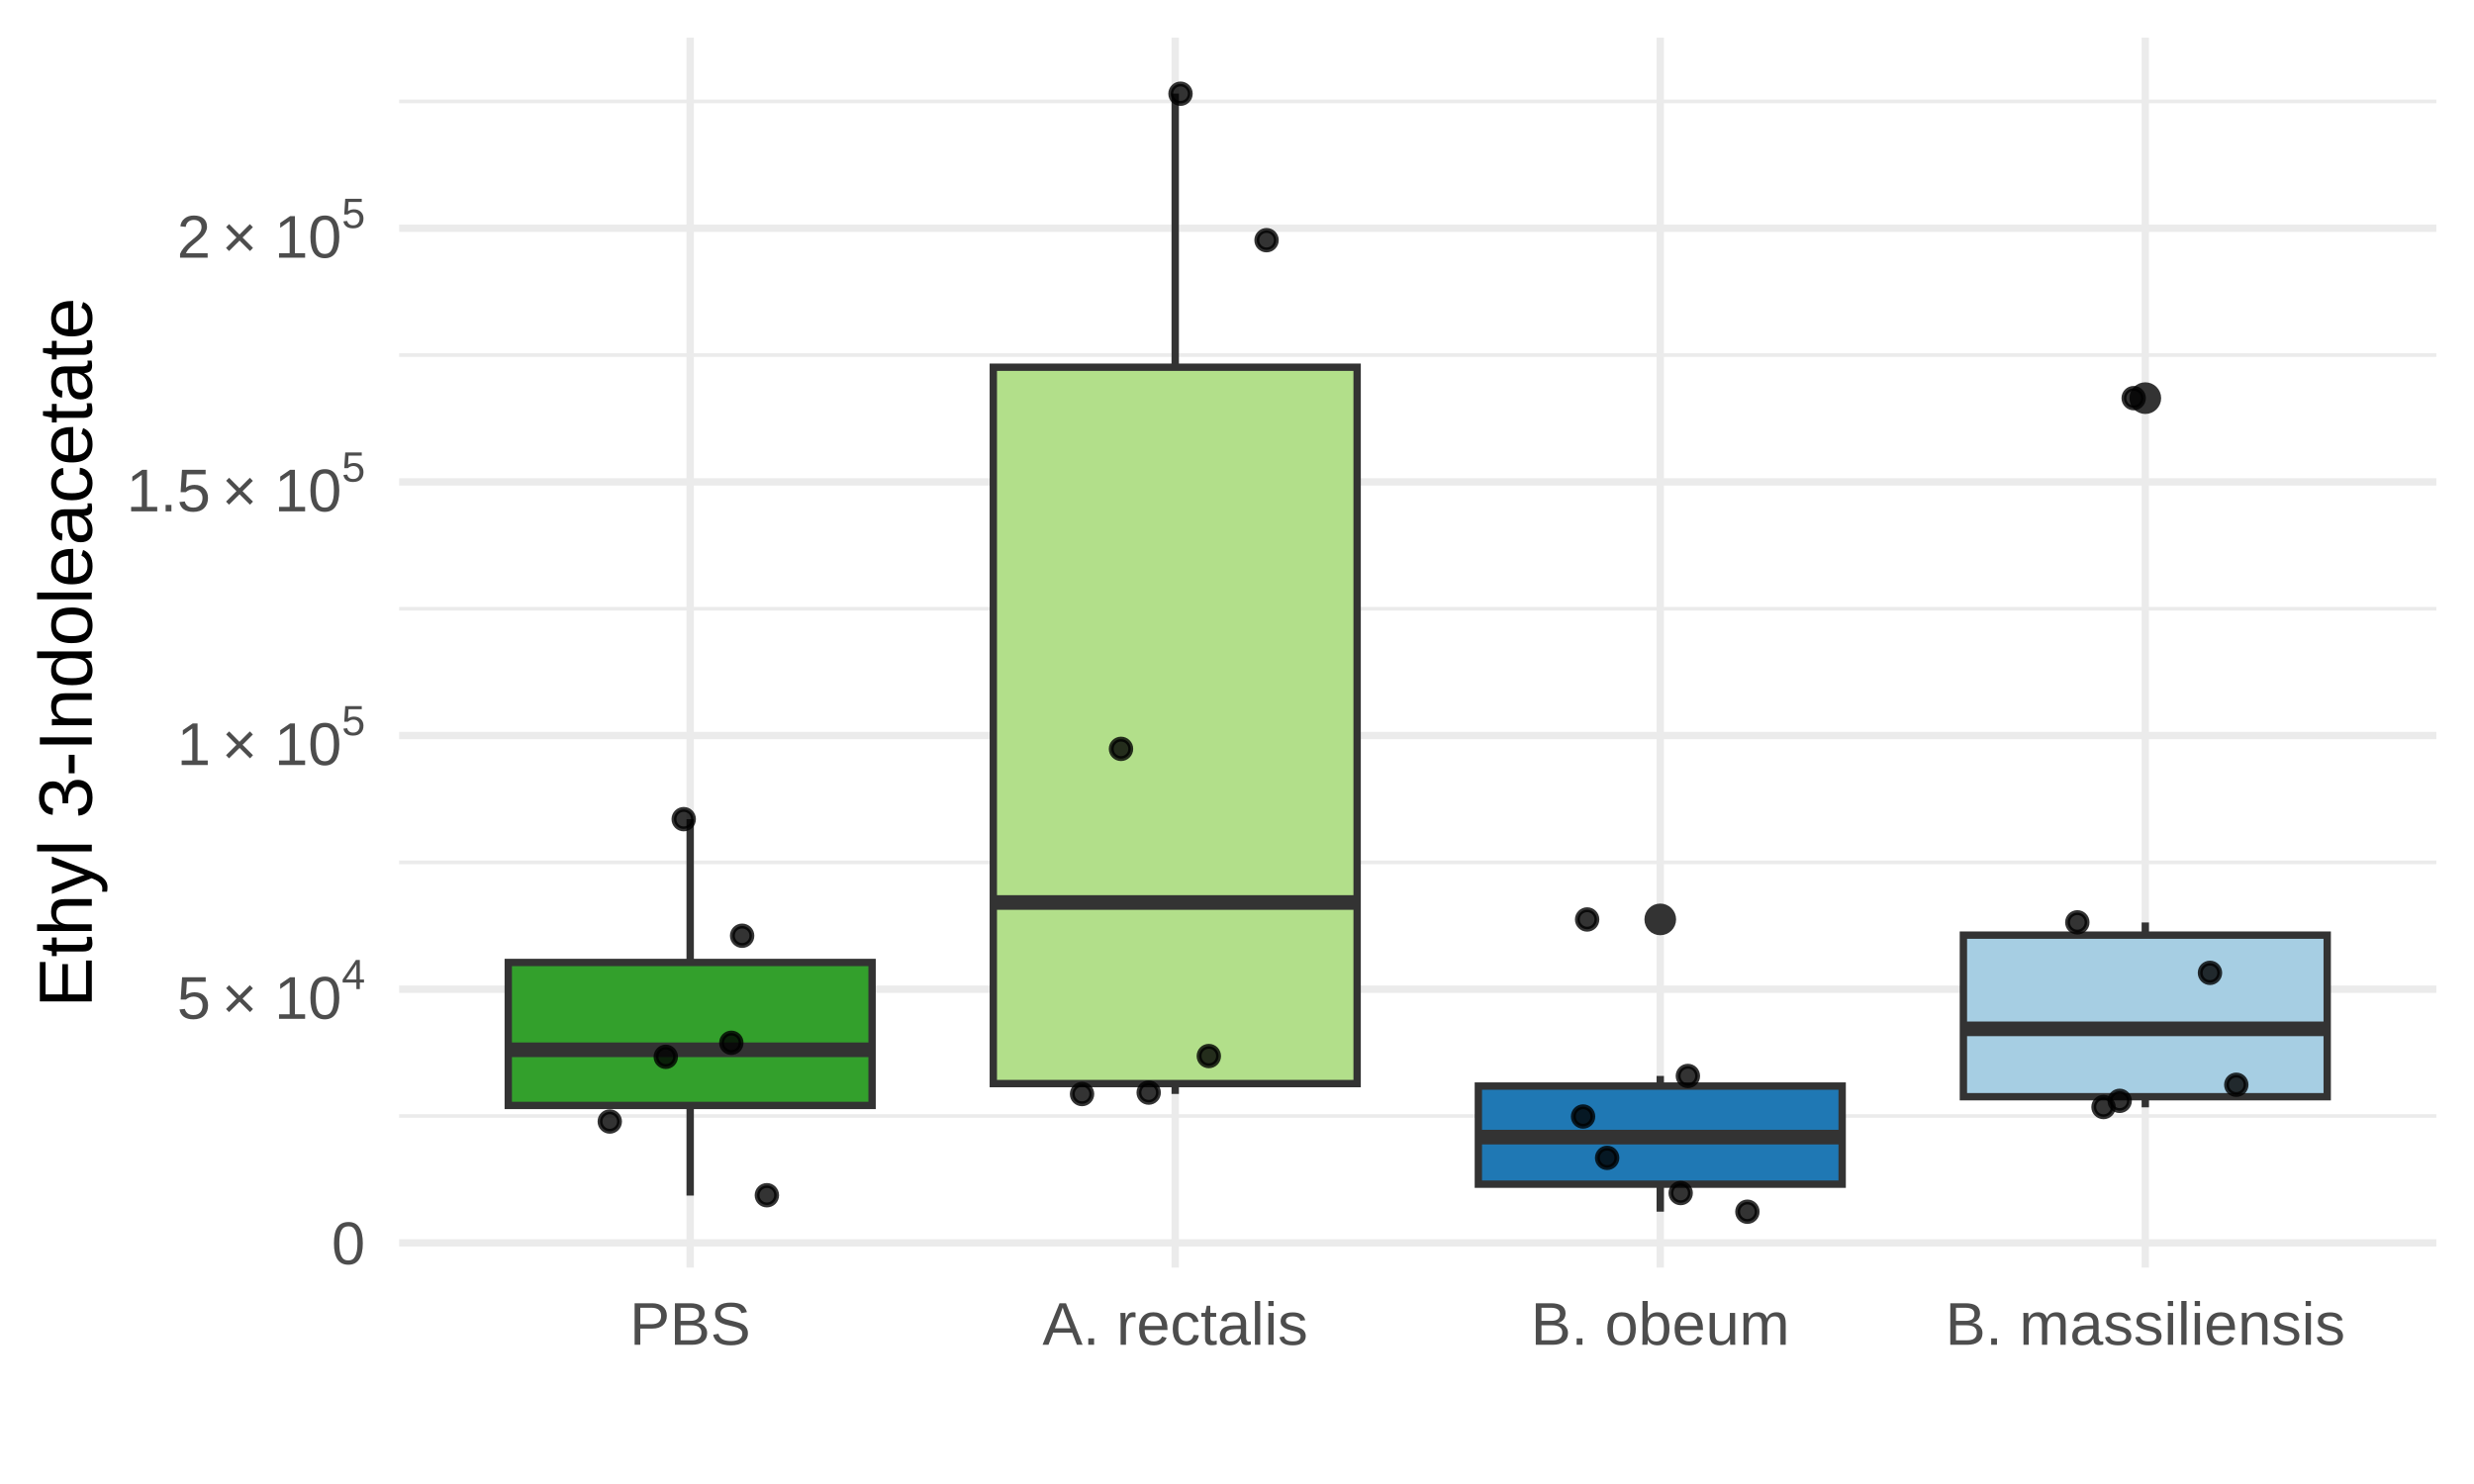
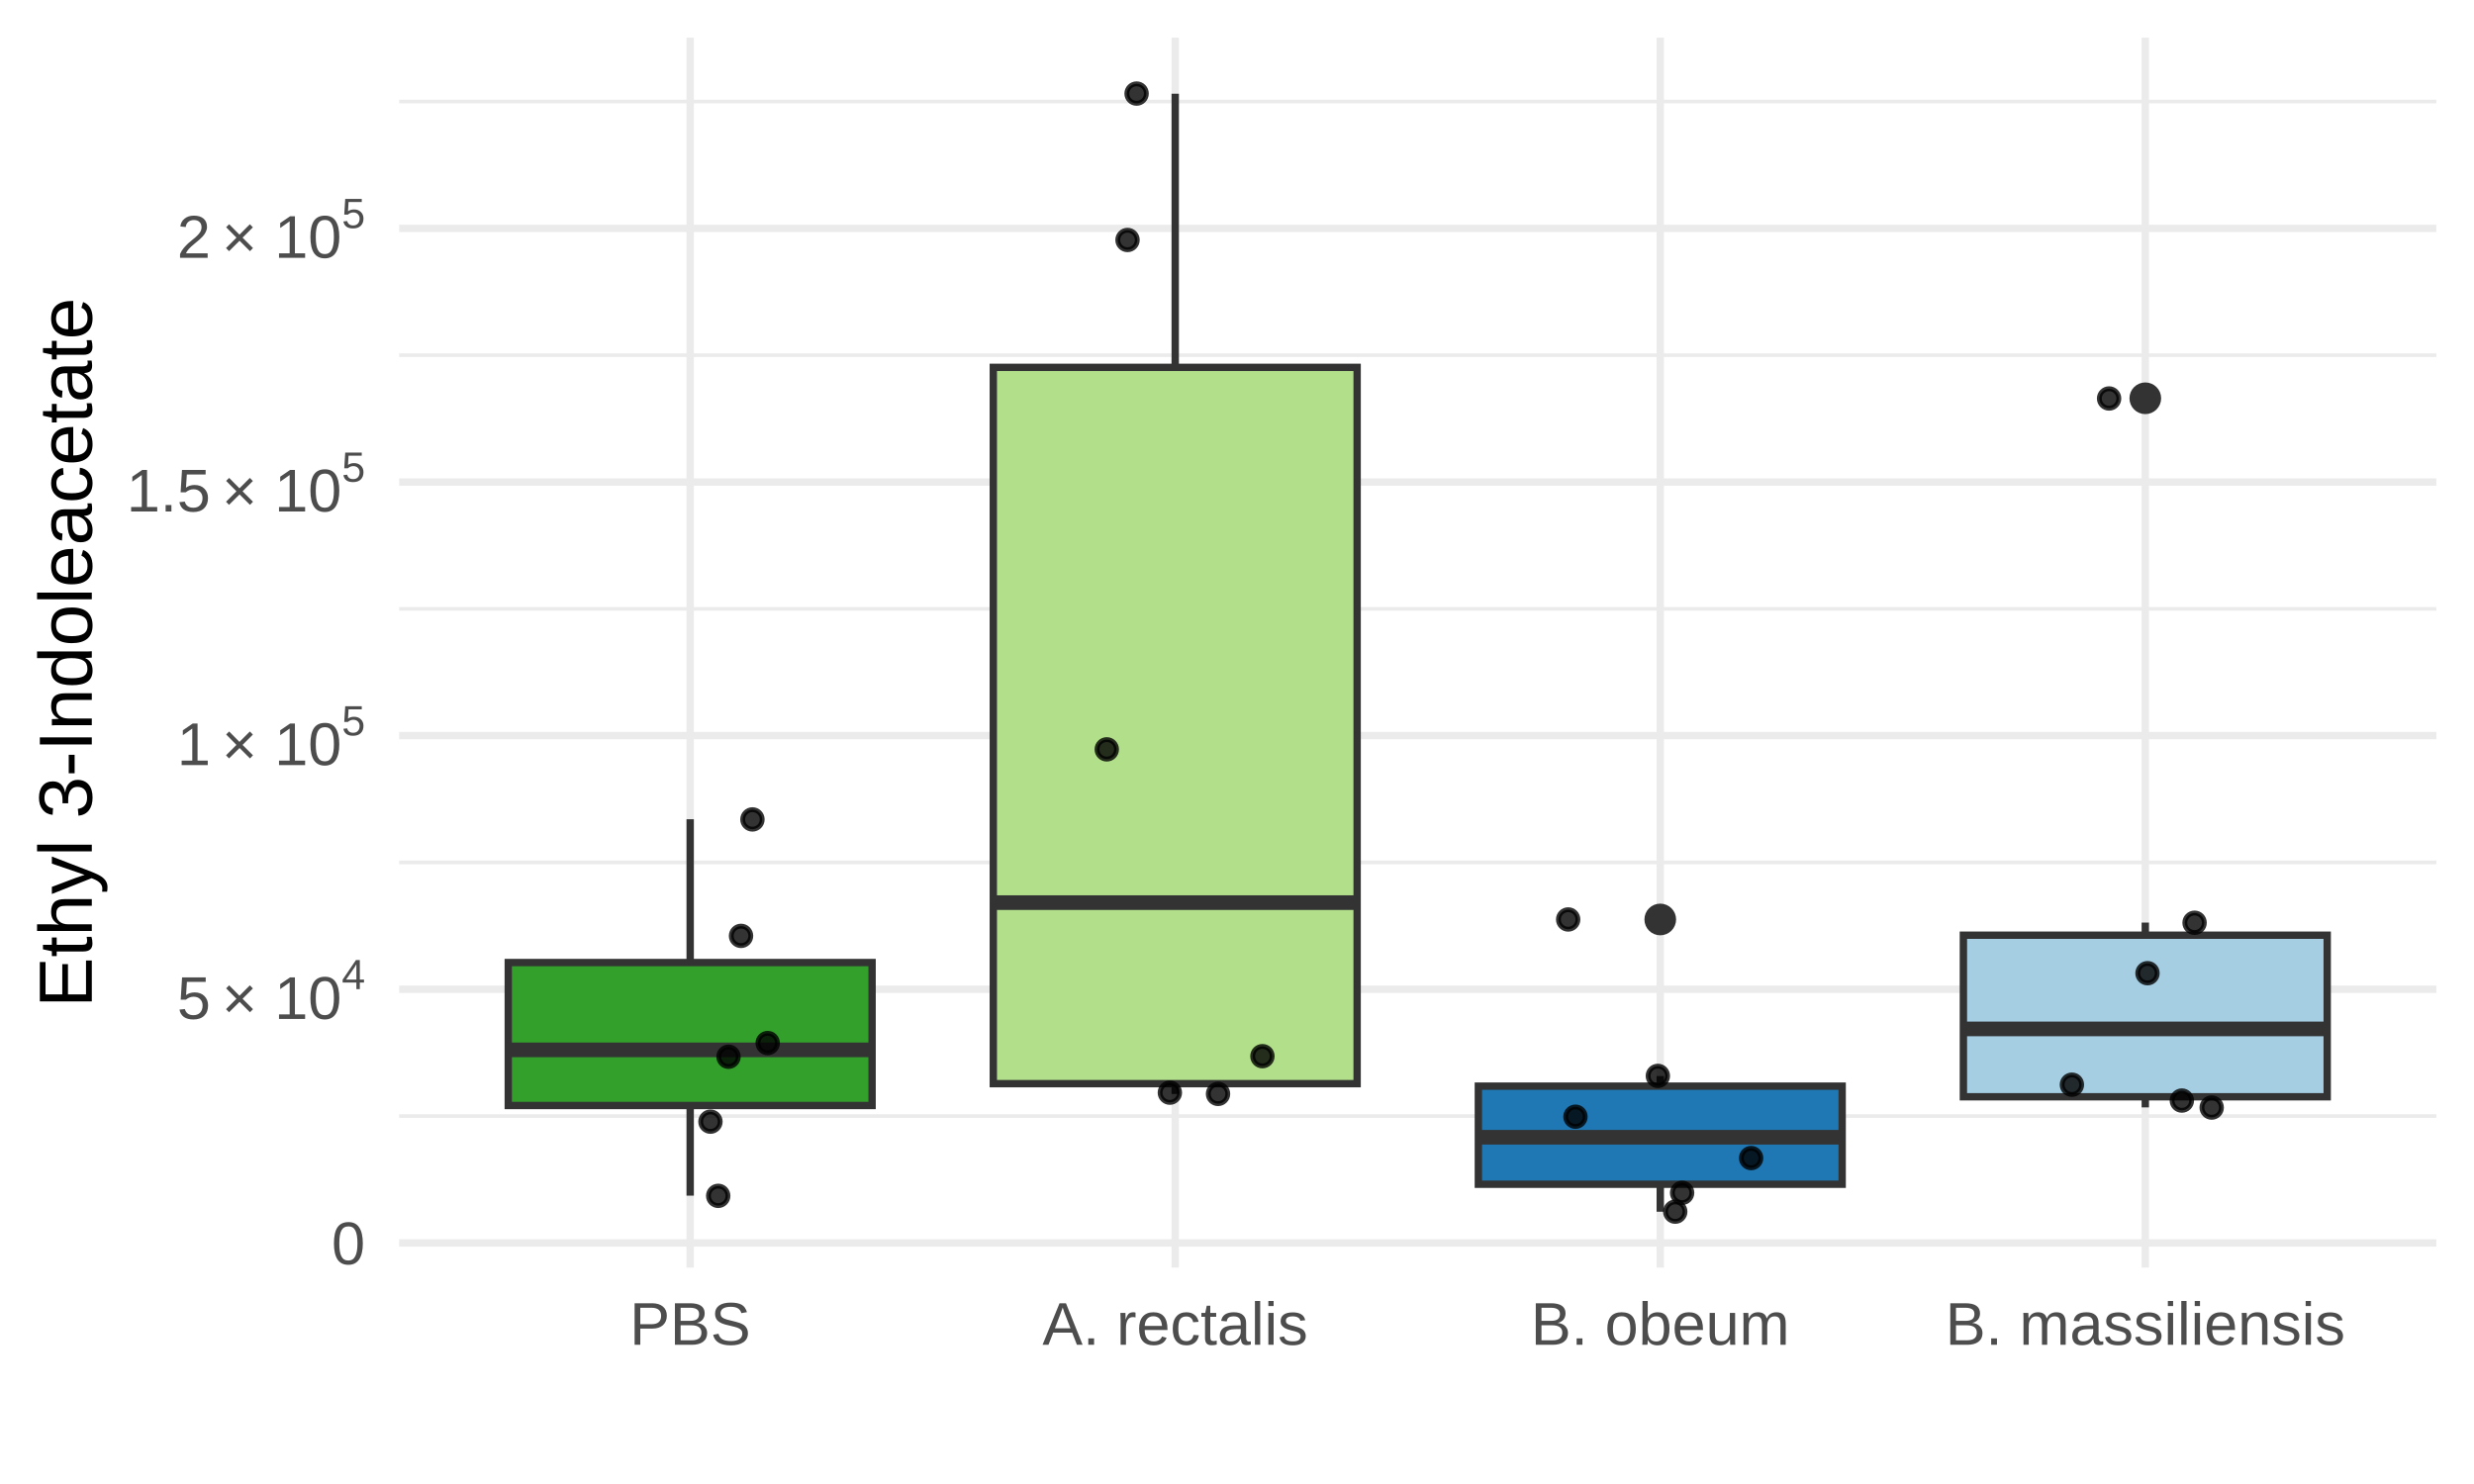
<svg xmlns="http://www.w3.org/2000/svg" class="svglite" width="360.00pt" height="216.00pt" viewBox="0 0 360.00 216.00">
  <defs>
    <style type="text/css">
    .svglite line, .svglite polyline, .svglite polygon, .svglite path, .svglite rect, .svglite circle {
      fill: none;
      stroke: #000000;
      stroke-linecap: round;
      stroke-linejoin: round;
      stroke-miterlimit: 10.00;
    }
    .svglite text {
      white-space: pre;
    }
  </style>
  </defs>
  <rect width="100%" height="100%" style="stroke: none; fill: none;" />
  <defs>
    <clipPath id="cpMC4wMHwzNjAuMDB8MC4wMHwyMTYuMDA=">
      <rect x="0.00" y="0.00" width="360.00" height="216.00" />
    </clipPath>
  </defs>
  <g clip-path="url(#cpMC4wMHwzNjAuMDB8MC4wMHwyMTYuMDA=)">
</g>
  <defs>
    <clipPath id="cpNTguMDh8MzU0LjUyfDUuNDh8MTg0LjUw">
      <rect x="58.08" y="5.48" width="296.44" height="179.02" />
    </clipPath>
  </defs>
  <g clip-path="url(#cpNTguMDh8MzU0LjUyfDUuNDh8MTg0LjUw)">
-     <polyline points="58.08,162.44 354.52,162.44 " style="stroke-width: 0.53; stroke: #EBEBEB; stroke-linecap: butt;" />
-     <polyline points="58.08,125.52 354.52,125.52 " style="stroke-width: 0.53; stroke: #EBEBEB; stroke-linecap: butt;" />
-     <polyline points="58.08,88.60 354.52,88.60 " style="stroke-width: 0.53; stroke: #EBEBEB; stroke-linecap: butt;" />
-     <polyline points="58.08,51.68 354.52,51.68 " style="stroke-width: 0.53; stroke: #EBEBEB; stroke-linecap: butt;" />
-     <polyline points="58.08,14.76 354.52,14.76 " style="stroke-width: 0.53; stroke: #EBEBEB; stroke-linecap: butt;" />
-     <polyline points="58.08,180.90 354.52,180.90 " style="stroke-width: 1.07; stroke: #EBEBEB; stroke-linecap: butt;" />
-     <polyline points="58.08,143.98 354.52,143.98 " style="stroke-width: 1.07; stroke: #EBEBEB; stroke-linecap: butt;" />
-     <polyline points="58.08,107.06 354.52,107.06 " style="stroke-width: 1.07; stroke: #EBEBEB; stroke-linecap: butt;" />
-     <polyline points="58.08,70.14 354.52,70.14 " style="stroke-width: 1.07; stroke: #EBEBEB; stroke-linecap: butt;" />
-     <polyline points="58.08,33.22 354.52,33.22 " style="stroke-width: 1.07; stroke: #EBEBEB; stroke-linecap: butt;" />
+     <polyline points="58.08,162.45 354.52,162.45 " style="stroke-width: 0.53; stroke: #EBEBEB; stroke-linecap: butt;" />
+     <polyline points="58.08,125.53 354.52,125.53 " style="stroke-width: 0.53; stroke: #EBEBEB; stroke-linecap: butt;" />
+     <polyline points="58.08,88.62 354.52,88.62 " style="stroke-width: 0.53; stroke: #EBEBEB; stroke-linecap: butt;" />
+     <polyline points="58.08,51.70 354.52,51.70 " style="stroke-width: 0.53; stroke: #EBEBEB; stroke-linecap: butt;" />
+     <polyline points="58.08,14.78 354.52,14.78 " style="stroke-width: 0.53; stroke: #EBEBEB; stroke-linecap: butt;" />
+     <polyline points="58.08,180.91 354.52,180.91 " style="stroke-width: 1.07; stroke: #EBEBEB; stroke-linecap: butt;" />
+     <polyline points="58.08,143.99 354.52,143.99 " style="stroke-width: 1.07; stroke: #EBEBEB; stroke-linecap: butt;" />
+     <polyline points="58.08,107.07 354.52,107.07 " style="stroke-width: 1.07; stroke: #EBEBEB; stroke-linecap: butt;" />
+     <polyline points="58.08,70.16 354.52,70.16 " style="stroke-width: 1.07; stroke: #EBEBEB; stroke-linecap: butt;" />
+     <polyline points="58.08,33.24 354.52,33.24 " style="stroke-width: 1.07; stroke: #EBEBEB; stroke-linecap: butt;" />
    <polyline points="100.43,184.50 100.43,5.48 " style="stroke-width: 1.07; stroke: #EBEBEB; stroke-linecap: butt;" />
    <polyline points="171.01,184.50 171.01,5.48 " style="stroke-width: 1.07; stroke: #EBEBEB; stroke-linecap: butt;" />
    <polyline points="241.59,184.50 241.59,5.48 " style="stroke-width: 1.07; stroke: #EBEBEB; stroke-linecap: butt;" />
    <polyline points="312.17,184.50 312.17,5.48 " style="stroke-width: 1.07; stroke: #EBEBEB; stroke-linecap: butt;" />
-     <line x1="100.43" y1="140.09" x2="100.43" y2="119.23" style="stroke-width: 1.07; stroke: #333333; stroke-linecap: butt;" />
-     <line x1="100.43" y1="160.90" x2="100.43" y2="174.02" style="stroke-width: 1.07; stroke: #333333; stroke-linecap: butt;" />
-     <polygon points="73.96,140.09 73.96,160.90 126.90,160.90 126.90,140.09 73.96,140.09 " style="stroke-width: 1.07; stroke: #333333; stroke-linecap: butt; stroke-linejoin: miter; fill: #33A02C;" />
-     <line x1="73.96" y1="152.80" x2="126.90" y2="152.80" style="stroke-width: 2.13; stroke: #333333; stroke-linecap: butt; stroke-linejoin: miter;" />
-     <line x1="171.01" y1="53.45" x2="171.01" y2="13.62" style="stroke-width: 1.07; stroke: #333333; stroke-linecap: butt;" />
-     <line x1="171.01" y1="157.72" x2="171.01" y2="159.23" style="stroke-width: 1.07; stroke: #333333; stroke-linecap: butt;" />
-     <polygon points="144.54,53.45 144.54,157.72 197.48,157.72 197.48,53.45 144.54,53.45 " style="stroke-width: 1.07; stroke: #333333; stroke-linecap: butt; stroke-linejoin: miter; fill: #B2DF8A;" />
-     <line x1="144.54" y1="131.36" x2="197.48" y2="131.36" style="stroke-width: 2.13; stroke: #333333; stroke-linecap: butt; stroke-linejoin: miter;" />
-     <circle cx="241.59" cy="133.82" r="1.95" style="stroke-width: 0.71; stroke: #333333; fill: #333333;" />
-     <line x1="241.59" y1="158.08" x2="241.59" y2="156.60" style="stroke-width: 1.07; stroke: #333333; stroke-linecap: butt;" />
-     <line x1="241.59" y1="172.36" x2="241.59" y2="176.36" style="stroke-width: 1.07; stroke: #333333; stroke-linecap: butt;" />
-     <polygon points="215.12,158.08 215.12,172.36 268.06,172.36 268.06,158.08 215.12,158.08 " style="stroke-width: 1.07; stroke: #333333; stroke-linecap: butt; stroke-linejoin: miter; fill: #1F78B4;" />
-     <line x1="215.12" y1="165.51" x2="268.06" y2="165.51" style="stroke-width: 2.13; stroke: #333333; stroke-linecap: butt; stroke-linejoin: miter;" />
-     <circle cx="312.17" cy="57.95" r="1.95" style="stroke-width: 0.71; stroke: #333333; fill: #333333;" />
-     <line x1="312.17" y1="136.11" x2="312.17" y2="134.27" style="stroke-width: 1.07; stroke: #333333; stroke-linecap: butt;" />
-     <line x1="312.17" y1="159.63" x2="312.17" y2="161.17" style="stroke-width: 1.07; stroke: #333333; stroke-linecap: butt;" />
-     <polygon points="285.70,136.11 285.70,159.63 338.64,159.63 338.64,136.11 285.70,136.11 " style="stroke-width: 1.07; stroke: #333333; stroke-linecap: butt; stroke-linejoin: miter; fill: #A6CEE3;" />
-     <line x1="285.70" y1="149.75" x2="338.64" y2="149.75" style="stroke-width: 2.13; stroke: #333333; stroke-linecap: butt; stroke-linejoin: miter;" />
-     <circle cx="254.27" cy="176.37" r="1.42" style="stroke-width: 0.71; stroke: #000000; stroke-opacity: 0.80; fill: #000000; fill-opacity: 0.80;" />
-     <circle cx="230.36" cy="162.51" r="1.42" style="stroke-width: 0.71; stroke: #000000; stroke-opacity: 0.80; fill: #000000; fill-opacity: 0.80;" />
-     <circle cx="325.41" cy="157.89" r="1.42" style="stroke-width: 0.71; stroke: #000000; stroke-opacity: 0.80; fill: #000000; fill-opacity: 0.80;" />
-     <circle cx="184.30" cy="34.96" r="1.42" style="stroke-width: 0.71; stroke: #000000; stroke-opacity: 0.80; fill: #000000; fill-opacity: 0.80;" />
-     <circle cx="163.12" cy="109.00" r="1.42" style="stroke-width: 0.71; stroke: #000000; stroke-opacity: 0.80; fill: #000000; fill-opacity: 0.80;" />
-     <circle cx="88.73" cy="163.24" r="1.42" style="stroke-width: 0.71; stroke: #000000; stroke-opacity: 0.80; fill: #000000; fill-opacity: 0.80;" />
-     <circle cx="111.59" cy="173.97" r="1.42" style="stroke-width: 0.71; stroke: #000000; stroke-opacity: 0.80; fill: #000000; fill-opacity: 0.80;" />
-     <circle cx="308.44" cy="160.23" r="1.42" style="stroke-width: 0.71; stroke: #000000; stroke-opacity: 0.80; fill: #000000; fill-opacity: 0.80;" />
-     <circle cx="244.56" cy="173.65" r="1.42" style="stroke-width: 0.71; stroke: #000000; stroke-opacity: 0.80; fill: #000000; fill-opacity: 0.80;" />
-     <circle cx="230.95" cy="133.83" r="1.42" style="stroke-width: 0.71; stroke: #000000; stroke-opacity: 0.80; fill: #000000; fill-opacity: 0.80;" />
-     <circle cx="310.48" cy="57.95" r="1.42" style="stroke-width: 0.71; stroke: #000000; stroke-opacity: 0.80; fill: #000000; fill-opacity: 0.80;" />
-     <circle cx="157.45" cy="159.24" r="1.42" style="stroke-width: 0.71; stroke: #000000; stroke-opacity: 0.80; fill: #000000; fill-opacity: 0.80;" />
-     <circle cx="171.78" cy="13.64" r="1.42" style="stroke-width: 0.71; stroke: #000000; stroke-opacity: 0.80; fill: #000000; fill-opacity: 0.80;" />
-     <circle cx="99.49" cy="119.23" r="1.42" style="stroke-width: 0.71; stroke: #000000; stroke-opacity: 0.80; fill: #000000; fill-opacity: 0.80;" />
-     <circle cx="96.88" cy="153.82" r="1.42" style="stroke-width: 0.71; stroke: #000000; stroke-opacity: 0.80; fill: #000000; fill-opacity: 0.80;" />
-     <circle cx="302.28" cy="134.25" r="1.42" style="stroke-width: 0.71; stroke: #000000; stroke-opacity: 0.80; fill: #000000; fill-opacity: 0.80;" />
-     <circle cx="233.86" cy="168.53" r="1.42" style="stroke-width: 0.71; stroke: #000000; stroke-opacity: 0.80; fill: #000000; fill-opacity: 0.80;" />
-     <circle cx="245.61" cy="156.61" r="1.42" style="stroke-width: 0.71; stroke: #000000; stroke-opacity: 0.80; fill: #000000; fill-opacity: 0.80;" />
-     <circle cx="321.58" cy="141.60" r="1.42" style="stroke-width: 0.71; stroke: #000000; stroke-opacity: 0.80; fill: #000000; fill-opacity: 0.80;" />
-     <circle cx="167.15" cy="159.03" r="1.42" style="stroke-width: 0.71; stroke: #000000; stroke-opacity: 0.80; fill: #000000; fill-opacity: 0.80;" />
-     <circle cx="175.90" cy="153.71" r="1.42" style="stroke-width: 0.71; stroke: #000000; stroke-opacity: 0.80; fill: #000000; fill-opacity: 0.80;" />
-     <circle cx="107.99" cy="136.20" r="1.42" style="stroke-width: 0.71; stroke: #000000; stroke-opacity: 0.80; fill: #000000; fill-opacity: 0.80;" />
-     <circle cx="106.42" cy="151.78" r="1.42" style="stroke-width: 0.71; stroke: #000000; stroke-opacity: 0.80; fill: #000000; fill-opacity: 0.80;" />
-     <circle cx="306.09" cy="161.13" r="1.42" style="stroke-width: 0.71; stroke: #000000; stroke-opacity: 0.80; fill: #000000; fill-opacity: 0.80;" />
+     <line x1="100.43" y1="140.10" x2="100.43" y2="119.24" style="stroke-width: 1.07; stroke: #333333; stroke-linecap: butt;" />
+     <line x1="100.43" y1="160.91" x2="100.43" y2="174.03" style="stroke-width: 1.07; stroke: #333333; stroke-linecap: butt;" />
+     <polygon points="73.96,140.10 73.96,160.91 126.90,160.91 126.90,140.10 73.96,140.10 " style="stroke-width: 1.07; stroke: #333333; stroke-linecap: butt; stroke-linejoin: miter; fill: #33A02C;" />
+     <line x1="73.96" y1="152.81" x2="126.90" y2="152.81" style="stroke-width: 2.13; stroke: #333333; stroke-linecap: butt; stroke-linejoin: miter;" />
+     <line x1="171.01" y1="53.47" x2="171.01" y2="13.64" style="stroke-width: 1.07; stroke: #333333; stroke-linecap: butt;" />
+     <line x1="171.01" y1="157.73" x2="171.01" y2="159.24" style="stroke-width: 1.07; stroke: #333333; stroke-linecap: butt;" />
+     <polygon points="144.54,53.47 144.54,157.73 197.48,157.73 197.48,53.47 144.54,53.47 " style="stroke-width: 1.07; stroke: #333333; stroke-linecap: butt; stroke-linejoin: miter; fill: #B2DF8A;" />
+     <line x1="144.54" y1="131.38" x2="197.48" y2="131.38" style="stroke-width: 2.13; stroke: #333333; stroke-linecap: butt; stroke-linejoin: miter;" />
+     <circle cx="241.59" cy="133.83" r="1.95" style="stroke-width: 0.71; stroke: #333333; fill: #333333;" />
+     <line x1="241.59" y1="158.09" x2="241.59" y2="156.62" style="stroke-width: 1.07; stroke: #333333; stroke-linecap: butt;" />
+     <line x1="241.59" y1="172.37" x2="241.59" y2="176.37" style="stroke-width: 1.07; stroke: #333333; stroke-linecap: butt;" />
+     <polygon points="215.12,158.09 215.12,172.37 268.06,172.37 268.06,158.09 215.12,158.09 " style="stroke-width: 1.07; stroke: #333333; stroke-linecap: butt; stroke-linejoin: miter; fill: #1F78B4;" />
+     <line x1="215.12" y1="165.53" x2="268.06" y2="165.53" style="stroke-width: 2.13; stroke: #333333; stroke-linecap: butt; stroke-linejoin: miter;" />
+     <circle cx="312.17" cy="57.97" r="1.95" style="stroke-width: 0.71; stroke: #333333; fill: #333333;" />
+     <line x1="312.17" y1="136.12" x2="312.17" y2="134.28" style="stroke-width: 1.07; stroke: #333333; stroke-linecap: butt;" />
+     <line x1="312.17" y1="159.64" x2="312.17" y2="161.18" style="stroke-width: 1.07; stroke: #333333; stroke-linecap: butt;" />
+     <polygon points="285.70,136.12 285.70,159.64 338.64,159.64 338.64,136.12 285.70,136.12 " style="stroke-width: 1.07; stroke: #333333; stroke-linecap: butt; stroke-linejoin: miter; fill: #A6CEE3;" />
+     <line x1="285.70" y1="149.76" x2="338.64" y2="149.76" style="stroke-width: 2.13; stroke: #333333; stroke-linecap: butt; stroke-linejoin: miter;" />
+     <circle cx="243.77" cy="176.36" r="1.42" style="stroke-width: 0.71; stroke: #000000; stroke-opacity: 0.80; fill: #000000; fill-opacity: 0.80;" />
+     <circle cx="229.25" cy="162.54" r="1.42" style="stroke-width: 0.71; stroke: #000000; stroke-opacity: 0.80; fill: #000000; fill-opacity: 0.80;" />
+     <circle cx="301.49" cy="157.88" r="1.42" style="stroke-width: 0.71; stroke: #000000; stroke-opacity: 0.80; fill: #000000; fill-opacity: 0.80;" />
+     <circle cx="164.07" cy="34.93" r="1.42" style="stroke-width: 0.71; stroke: #000000; stroke-opacity: 0.80; fill: #000000; fill-opacity: 0.80;" />
+     <circle cx="161.05" cy="109.07" r="1.42" style="stroke-width: 0.71; stroke: #000000; stroke-opacity: 0.80; fill: #000000; fill-opacity: 0.80;" />
+     <circle cx="103.38" cy="163.26" r="1.42" style="stroke-width: 0.71; stroke: #000000; stroke-opacity: 0.80; fill: #000000; fill-opacity: 0.80;" />
+     <circle cx="104.51" cy="174.06" r="1.42" style="stroke-width: 0.71; stroke: #000000; stroke-opacity: 0.80; fill: #000000; fill-opacity: 0.80;" />
+     <circle cx="317.49" cy="160.19" r="1.42" style="stroke-width: 0.71; stroke: #000000; stroke-opacity: 0.80; fill: #000000; fill-opacity: 0.80;" />
+     <circle cx="244.77" cy="173.62" r="1.42" style="stroke-width: 0.71; stroke: #000000; stroke-opacity: 0.80; fill: #000000; fill-opacity: 0.80;" />
+     <circle cx="228.19" cy="133.83" r="1.42" style="stroke-width: 0.71; stroke: #000000; stroke-opacity: 0.80; fill: #000000; fill-opacity: 0.80;" />
+     <circle cx="306.90" cy="58.00" r="1.42" style="stroke-width: 0.71; stroke: #000000; stroke-opacity: 0.80; fill: #000000; fill-opacity: 0.80;" />
+     <circle cx="177.24" cy="159.22" r="1.42" style="stroke-width: 0.71; stroke: #000000; stroke-opacity: 0.80; fill: #000000; fill-opacity: 0.80;" />
+     <circle cx="165.39" cy="13.62" r="1.42" style="stroke-width: 0.71; stroke: #000000; stroke-opacity: 0.80; fill: #000000; fill-opacity: 0.80;" />
+     <circle cx="109.49" cy="119.27" r="1.42" style="stroke-width: 0.71; stroke: #000000; stroke-opacity: 0.80; fill: #000000; fill-opacity: 0.80;" />
+     <circle cx="106.01" cy="153.81" r="1.42" style="stroke-width: 0.71; stroke: #000000; stroke-opacity: 0.80; fill: #000000; fill-opacity: 0.80;" />
+     <circle cx="319.34" cy="134.31" r="1.42" style="stroke-width: 0.71; stroke: #000000; stroke-opacity: 0.80; fill: #000000; fill-opacity: 0.80;" />
+     <circle cx="254.81" cy="168.56" r="1.42" style="stroke-width: 0.71; stroke: #000000; stroke-opacity: 0.80; fill: #000000; fill-opacity: 0.80;" />
+     <circle cx="241.24" cy="156.60" r="1.42" style="stroke-width: 0.71; stroke: #000000; stroke-opacity: 0.80; fill: #000000; fill-opacity: 0.80;" />
+     <circle cx="312.49" cy="141.65" r="1.42" style="stroke-width: 0.71; stroke: #000000; stroke-opacity: 0.80; fill: #000000; fill-opacity: 0.80;" />
+     <circle cx="170.23" cy="159.04" r="1.42" style="stroke-width: 0.71; stroke: #000000; stroke-opacity: 0.80; fill: #000000; fill-opacity: 0.80;" />
+     <circle cx="183.70" cy="153.73" r="1.42" style="stroke-width: 0.71; stroke: #000000; stroke-opacity: 0.80; fill: #000000; fill-opacity: 0.80;" />
+     <circle cx="107.83" cy="136.22" r="1.42" style="stroke-width: 0.71; stroke: #000000; stroke-opacity: 0.80; fill: #000000; fill-opacity: 0.80;" />
+     <circle cx="111.71" cy="151.82" r="1.42" style="stroke-width: 0.71; stroke: #000000; stroke-opacity: 0.80; fill: #000000; fill-opacity: 0.80;" />
+     <circle cx="321.83" cy="161.21" r="1.42" style="stroke-width: 0.71; stroke: #000000; stroke-opacity: 0.80; fill: #000000; fill-opacity: 0.80;" />
  </g>
  <g clip-path="url(#cpMC4wMHwzNjAuMDB8MC4wMHwyMTYuMDA=)">
-     <text x="48.25" y="184.01" style="font-size: 8.80px;fill: #4D4D4D; font-family: &quot;Arial&quot;;" textLength="4.90px" lengthAdjust="spacingAndGlyphs">0</text>
-     <text x="25.76" y="148.29" style="font-size: 8.80px;fill: #4D4D4D; font-family: &quot;Arial&quot;;" textLength="4.90px" lengthAdjust="spacingAndGlyphs">5</text>
-     <text x="32.28" y="148.29" style="font-size: 8.80px;fill: #4D4D4D; font-family: &quot;Arial&quot;;" textLength="6.02px" lengthAdjust="spacingAndGlyphs">×</text>
-     <text x="39.93" y="148.29" style="font-size: 8.80px;fill: #4D4D4D; font-family: &quot;Arial&quot;;" textLength="9.79px" lengthAdjust="spacingAndGlyphs">10</text>
-     <text x="49.72" y="143.96" style="font-size: 6.16px;fill: #4D4D4D; font-family: &quot;Arial&quot;;" textLength="3.43px" lengthAdjust="spacingAndGlyphs">4</text>
-     <text x="25.76" y="111.35" style="font-size: 8.80px;fill: #4D4D4D; font-family: &quot;Arial&quot;;" textLength="4.90px" lengthAdjust="spacingAndGlyphs">1</text>
-     <text x="32.28" y="111.35" style="font-size: 8.80px;fill: #4D4D4D; font-family: &quot;Arial&quot;;" textLength="6.02px" lengthAdjust="spacingAndGlyphs">×</text>
-     <text x="39.93" y="111.35" style="font-size: 8.80px;fill: #4D4D4D; font-family: &quot;Arial&quot;;" textLength="9.79px" lengthAdjust="spacingAndGlyphs">10</text>
-     <text x="49.72" y="107.01" style="font-size: 6.16px;fill: #4D4D4D; font-family: &quot;Arial&quot;;" textLength="3.43px" lengthAdjust="spacingAndGlyphs">5</text>
-     <text x="18.41" y="74.43" style="font-size: 8.80px;fill: #4D4D4D; font-family: &quot;Arial&quot;;" textLength="12.24px" lengthAdjust="spacingAndGlyphs">1.5</text>
-     <text x="32.28" y="74.43" style="font-size: 8.80px;fill: #4D4D4D; font-family: &quot;Arial&quot;;" textLength="6.02px" lengthAdjust="spacingAndGlyphs">×</text>
-     <text x="39.93" y="74.43" style="font-size: 8.80px;fill: #4D4D4D; font-family: &quot;Arial&quot;;" textLength="9.79px" lengthAdjust="spacingAndGlyphs">10</text>
-     <text x="49.72" y="70.09" style="font-size: 6.16px;fill: #4D4D4D; font-family: &quot;Arial&quot;;" textLength="3.43px" lengthAdjust="spacingAndGlyphs">5</text>
-     <text x="25.76" y="37.51" style="font-size: 8.80px;fill: #4D4D4D; font-family: &quot;Arial&quot;;" textLength="4.90px" lengthAdjust="spacingAndGlyphs">2</text>
-     <text x="32.28" y="37.51" style="font-size: 8.80px;fill: #4D4D4D; font-family: &quot;Arial&quot;;" textLength="6.02px" lengthAdjust="spacingAndGlyphs">×</text>
-     <text x="39.93" y="37.51" style="font-size: 8.80px;fill: #4D4D4D; font-family: &quot;Arial&quot;;" textLength="9.79px" lengthAdjust="spacingAndGlyphs">10</text>
-     <text x="49.72" y="33.17" style="font-size: 6.16px;fill: #4D4D4D; font-family: &quot;Arial&quot;;" textLength="3.43px" lengthAdjust="spacingAndGlyphs">5</text>
+     <text x="48.25" y="184.02" style="font-size: 8.80px;fill: #4D4D4D; font-family: &quot;Arial&quot;;" textLength="4.90px" lengthAdjust="spacingAndGlyphs">0</text>
+     <text x="25.76" y="148.31" style="font-size: 8.80px;fill: #4D4D4D; font-family: &quot;Arial&quot;;" textLength="4.90px" lengthAdjust="spacingAndGlyphs">5</text>
+     <text x="32.28" y="148.31" style="font-size: 8.80px;fill: #4D4D4D; font-family: &quot;Arial&quot;;" textLength="6.02px" lengthAdjust="spacingAndGlyphs">×</text>
+     <text x="39.93" y="148.31" style="font-size: 8.80px;fill: #4D4D4D; font-family: &quot;Arial&quot;;" textLength="9.79px" lengthAdjust="spacingAndGlyphs">10</text>
+     <text x="49.72" y="143.97" style="font-size: 6.16px;fill: #4D4D4D; font-family: &quot;Arial&quot;;" textLength="3.43px" lengthAdjust="spacingAndGlyphs">4</text>
+     <text x="25.76" y="111.36" style="font-size: 8.80px;fill: #4D4D4D; font-family: &quot;Arial&quot;;" textLength="4.90px" lengthAdjust="spacingAndGlyphs">1</text>
+     <text x="32.28" y="111.36" style="font-size: 8.80px;fill: #4D4D4D; font-family: &quot;Arial&quot;;" textLength="6.02px" lengthAdjust="spacingAndGlyphs">×</text>
+     <text x="39.93" y="111.36" style="font-size: 8.80px;fill: #4D4D4D; font-family: &quot;Arial&quot;;" textLength="9.79px" lengthAdjust="spacingAndGlyphs">10</text>
+     <text x="49.72" y="107.03" style="font-size: 6.16px;fill: #4D4D4D; font-family: &quot;Arial&quot;;" textLength="3.43px" lengthAdjust="spacingAndGlyphs">5</text>
+     <text x="18.41" y="74.45" style="font-size: 8.80px;fill: #4D4D4D; font-family: &quot;Arial&quot;;" textLength="12.24px" lengthAdjust="spacingAndGlyphs">1.5</text>
+     <text x="32.28" y="74.45" style="font-size: 8.80px;fill: #4D4D4D; font-family: &quot;Arial&quot;;" textLength="6.02px" lengthAdjust="spacingAndGlyphs">×</text>
+     <text x="39.93" y="74.45" style="font-size: 8.80px;fill: #4D4D4D; font-family: &quot;Arial&quot;;" textLength="9.79px" lengthAdjust="spacingAndGlyphs">10</text>
+     <text x="49.72" y="70.11" style="font-size: 6.16px;fill: #4D4D4D; font-family: &quot;Arial&quot;;" textLength="3.43px" lengthAdjust="spacingAndGlyphs">5</text>
+     <text x="25.76" y="37.53" style="font-size: 8.80px;fill: #4D4D4D; font-family: &quot;Arial&quot;;" textLength="4.90px" lengthAdjust="spacingAndGlyphs">2</text>
+     <text x="32.28" y="37.53" style="font-size: 8.80px;fill: #4D4D4D; font-family: &quot;Arial&quot;;" textLength="6.02px" lengthAdjust="spacingAndGlyphs">×</text>
+     <text x="39.93" y="37.53" style="font-size: 8.80px;fill: #4D4D4D; font-family: &quot;Arial&quot;;" textLength="9.79px" lengthAdjust="spacingAndGlyphs">10</text>
+     <text x="49.72" y="33.19" style="font-size: 6.16px;fill: #4D4D4D; font-family: &quot;Arial&quot;;" textLength="3.43px" lengthAdjust="spacingAndGlyphs">5</text>
    <text x="100.43" y="195.74" text-anchor="middle" style="font-size: 8.80px;fill: #4D4D4D; font-family: &quot;Arial&quot;;" textLength="17.60px" lengthAdjust="spacingAndGlyphs">PBS</text>
    <text x="171.01" y="195.74" text-anchor="middle" style="font-size: 8.80px;fill: #4D4D4D; font-family: &quot;Arial&quot;;" textLength="38.64px" lengthAdjust="spacingAndGlyphs">A. rectalis</text>
    <text x="241.59" y="195.74" text-anchor="middle" style="font-size: 8.80px;fill: #4D4D4D; font-family: &quot;Arial&quot;;" textLength="37.68px" lengthAdjust="spacingAndGlyphs">B. obeum</text>
    <text x="312.17" y="195.74" text-anchor="middle" style="font-size: 8.80px;fill: #4D4D4D; font-family: &quot;Arial&quot;;" textLength="58.18px" lengthAdjust="spacingAndGlyphs">B. massiliensis</text>
    <text transform="translate(13.36,94.99) rotate(-90)" text-anchor="middle" style="font-size: 11.00px; font-family: &quot;Arial&quot;;" textLength="103.38px" lengthAdjust="spacingAndGlyphs">Ethyl 3-Indoleacetate</text>
  </g>
</svg>
